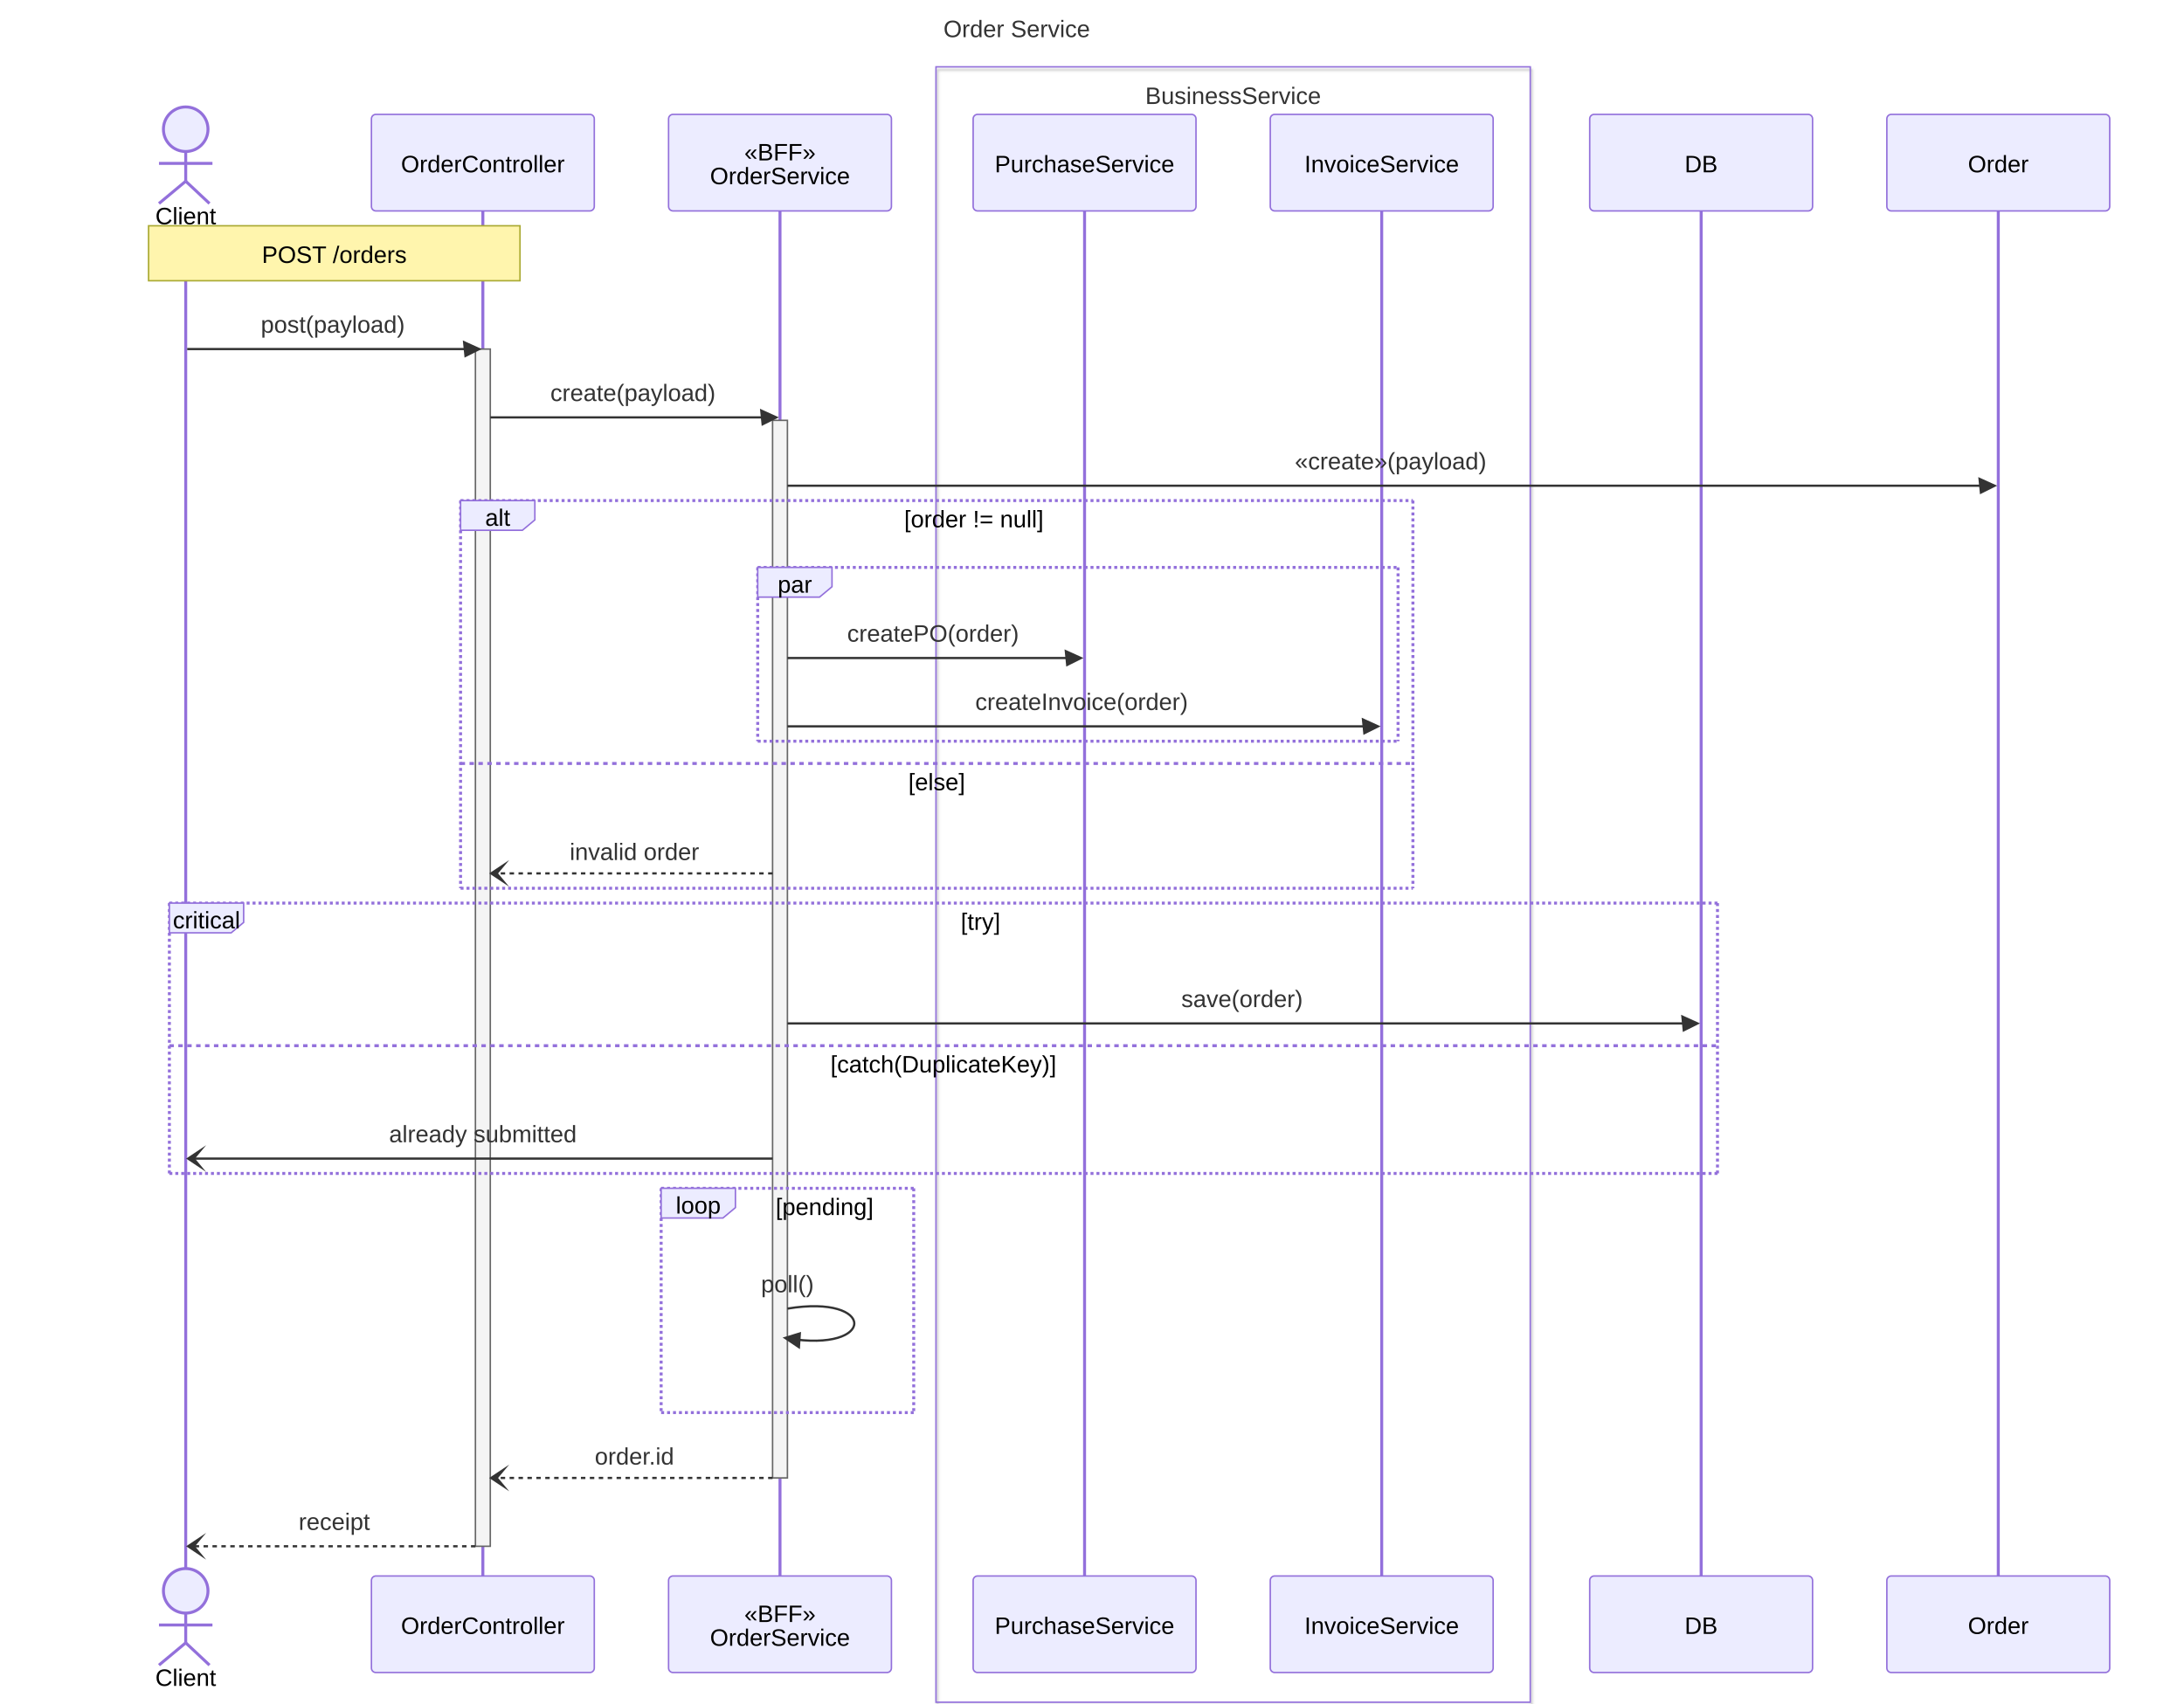
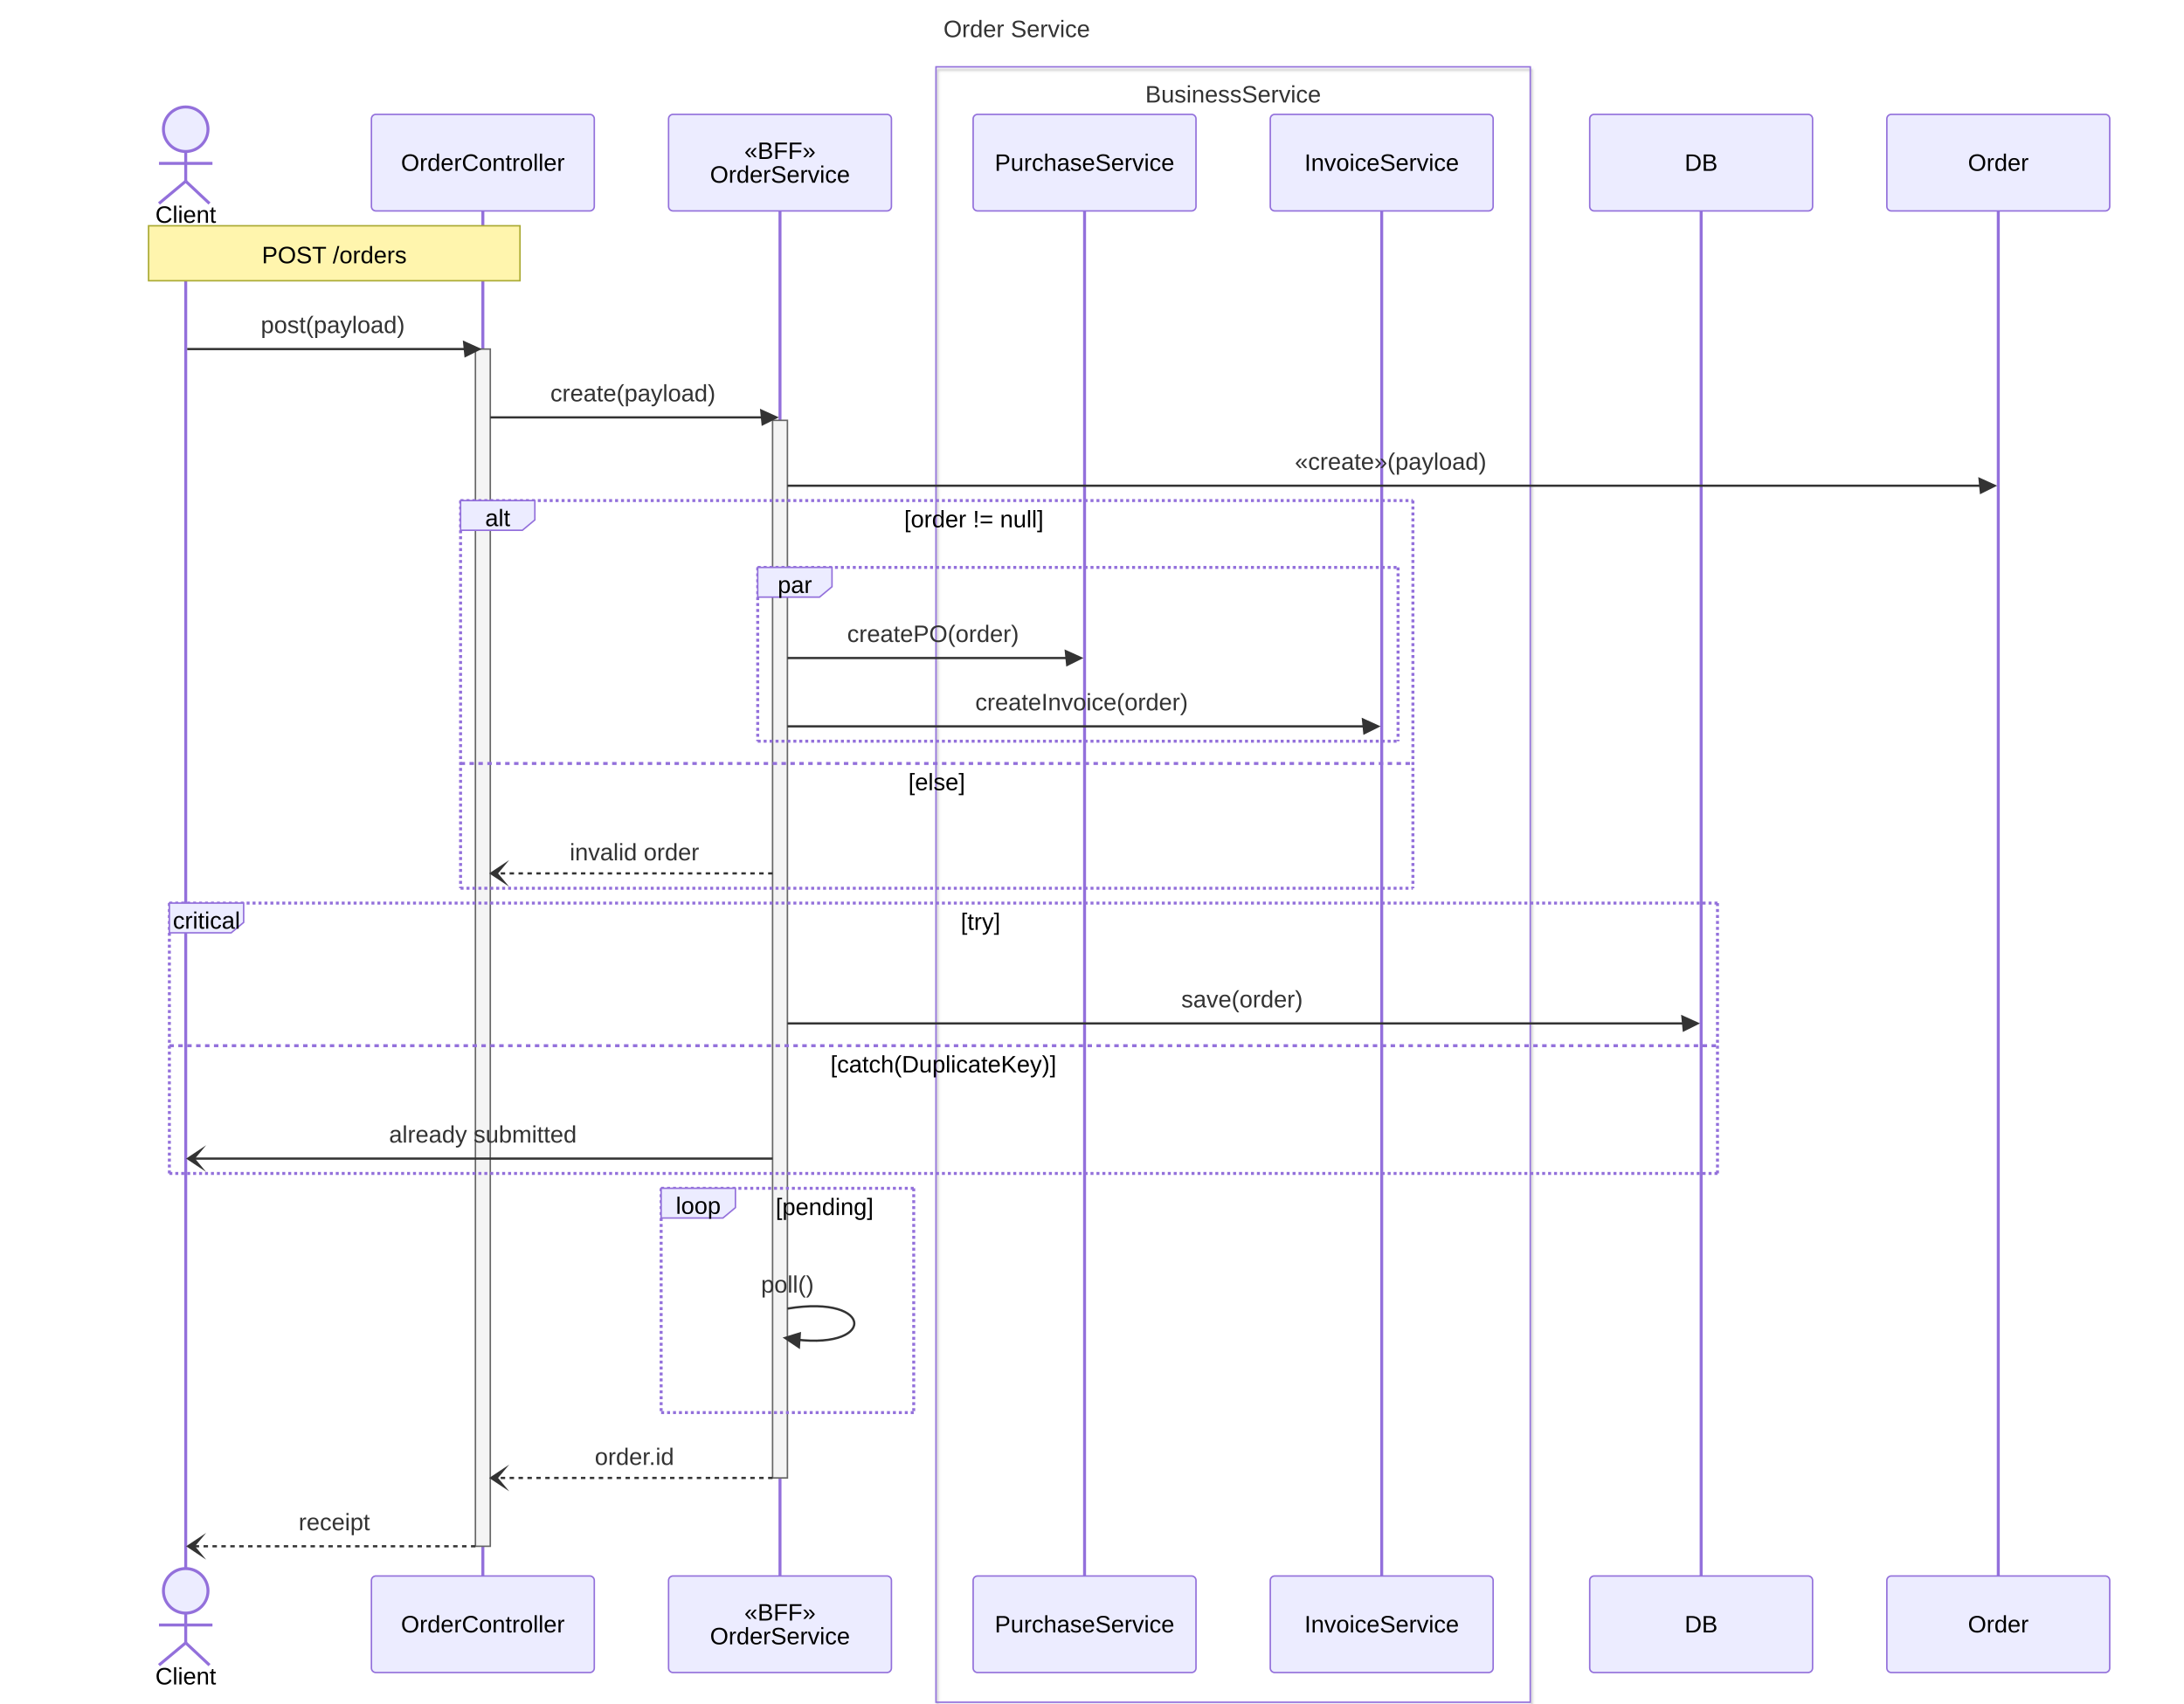
<svg xmlns="http://www.w3.org/2000/svg" id="my-svg" width="100%" class="zenuml" style="max-width: 1470px; background-color: white;" viewBox="-50 -50 1470 1147" role="graphics-document document" aria-roledescription="zenuml">
  <style>#my-svg{font-family:"trebuchet ms", verdana, arial, sans-serif;font-size:16px;}#my-svg text{font-family:"trebuchet ms", verdana, arial, sans-serif;}</style>
  <defs>
    <filter id="my-svg-shadow-0" x="-50%" y="-50%" width="200%" height="200%">
      <feDropShadow dx="1" dy="2" stdDeviation="1" flood-color="rgb(185,185,185)" flood-opacity="1" />
    </filter>
  </defs>
  <g>
    <g class="lowered">
      <g class="box">
        <rect class="rect" x="580" y="-5" width="400" height="1101" fill="none" stroke="#9370DB" stroke-width="1" filter="url(#my-svg-shadow-0)" />
-         <text x="780" y="20" text-anchor="middle" font-size="16" fill="#333">BusinessService</text>
+         <text x="780" y="19" text-anchor="middle" font-size="16" fill="#333">BusinessService</text>
      </g>
      <g class="actor">
        <rect class="actor" x="1220" y="1011" width="150" height="65" rx="3" ry="3" fill="#ECECFF" stroke="#9370DB" stroke-width="1" />
-         <text class="actor" x="1295" y="1050" text-anchor="middle" font-size="16" fill="black">Order</text>
+         <text class="actor" x="1295" y="1049" text-anchor="middle" font-size="16" fill="black">Order</text>
      </g>
      <g class="actor">
        <rect class="actor" x="1020" y="1011" width="150" height="65" rx="3" ry="3" fill="#ECECFF" stroke="#9370DB" stroke-width="1" />
-         <text class="actor" x="1095" y="1050" text-anchor="middle" font-size="16" fill="black">DB</text>
+         <text class="actor" x="1095" y="1049" text-anchor="middle" font-size="16" fill="black">DB</text>
      </g>
      <g class="actor">
        <rect class="actor" x="805" y="1011" width="150" height="65" rx="3" ry="3" fill="#ECECFF" stroke="#9370DB" stroke-width="1" />
-         <text class="actor" x="880" y="1050" text-anchor="middle" font-size="16" fill="black">InvoiceService</text>
+         <text class="actor" x="880" y="1049" text-anchor="middle" font-size="16" fill="black">InvoiceService</text>
      </g>
      <g class="actor">
        <rect class="actor" x="605" y="1011" width="150" height="65" rx="3" ry="3" fill="#ECECFF" stroke="#9370DB" stroke-width="1" />
-         <text class="actor" x="680" y="1050" text-anchor="middle" font-size="16" fill="black">PurchaseService</text>
+         <text class="actor" x="680" y="1049" text-anchor="middle" font-size="16" fill="black">PurchaseService</text>
      </g>
      <g class="actor">
        <rect class="actor" x="400" y="1011" width="150" height="65" rx="3" ry="3" fill="#ECECFF" stroke="#9370DB" stroke-width="1" />
-         <text class="actor" x="475" y="1042" text-anchor="middle" font-size="16" fill="black">«BFF»</text>
-         <text class="actor" x="475" y="1058" text-anchor="middle" font-size="16" fill="black">OrderService</text>
+         <text class="actor" x="475" y="1041" text-anchor="middle" font-size="16" fill="black">«BFF»</text>
+         <text class="actor" x="475" y="1057" text-anchor="middle" font-size="16" fill="black">OrderService</text>
      </g>
      <g class="actor">
        <rect class="actor" x="200" y="1011" width="150" height="65" rx="3" ry="3" fill="#ECECFF" stroke="#9370DB" stroke-width="1" />
-         <text class="actor" x="275" y="1050" text-anchor="middle" font-size="16" fill="black">OrderController</text>
+         <text class="actor" x="275" y="1049" text-anchor="middle" font-size="16" fill="black">OrderController</text>
      </g>
      <g class="actor">
        <path class="actor-line" d="M1295,92L1295,1011" fill="none" stroke="#9370DB" stroke-width="2" />
        <rect class="actor" x="1220" y="27" width="150" height="65" rx="3" ry="3" fill="#ECECFF" stroke="#9370DB" stroke-width="1" />
-         <text class="actor" x="1295" y="66" text-anchor="middle" font-size="16" fill="black">Order</text>
+         <text class="actor" x="1295" y="65" text-anchor="middle" font-size="16" fill="black">Order</text>
      </g>
      <g class="actor">
        <path class="actor-line" d="M1095,92L1095,1011" fill="none" stroke="#9370DB" stroke-width="2" />
        <rect class="actor" x="1020" y="27" width="150" height="65" rx="3" ry="3" fill="#ECECFF" stroke="#9370DB" stroke-width="1" />
-         <text class="actor" x="1095" y="66" text-anchor="middle" font-size="16" fill="black">DB</text>
+         <text class="actor" x="1095" y="65" text-anchor="middle" font-size="16" fill="black">DB</text>
      </g>
      <g class="actor">
        <path class="actor-line" d="M880,92L880,1011" fill="none" stroke="#9370DB" stroke-width="2" />
        <rect class="actor" x="805" y="27" width="150" height="65" rx="3" ry="3" fill="#ECECFF" stroke="#9370DB" stroke-width="1" />
-         <text class="actor" x="880" y="66" text-anchor="middle" font-size="16" fill="black">InvoiceService</text>
+         <text class="actor" x="880" y="65" text-anchor="middle" font-size="16" fill="black">InvoiceService</text>
      </g>
      <g class="actor">
        <path class="actor-line" d="M680,92L680,1011" fill="none" stroke="#9370DB" stroke-width="2" />
        <rect class="actor" x="605" y="27" width="150" height="65" rx="3" ry="3" fill="#ECECFF" stroke="#9370DB" stroke-width="1" />
-         <text class="actor" x="680" y="66" text-anchor="middle" font-size="16" fill="black">PurchaseService</text>
+         <text class="actor" x="680" y="65" text-anchor="middle" font-size="16" fill="black">PurchaseService</text>
      </g>
      <g class="actor">
        <path class="actor-line" d="M475,92L475,1011" fill="none" stroke="#9370DB" stroke-width="2" />
        <rect class="actor" x="400" y="27" width="150" height="65" rx="3" ry="3" fill="#ECECFF" stroke="#9370DB" stroke-width="1" />
-         <text class="actor" x="475" y="58" text-anchor="middle" font-size="16" fill="black">«BFF»</text>
-         <text class="actor" x="475" y="74" text-anchor="middle" font-size="16" fill="black">OrderService</text>
+         <text class="actor" x="475" y="57" text-anchor="middle" font-size="16" fill="black">«BFF»</text>
+         <text class="actor" x="475" y="73" text-anchor="middle" font-size="16" fill="black">OrderService</text>
      </g>
      <g class="actor">
        <path class="actor-line" d="M275,92L275,1011" fill="none" stroke="#9370DB" stroke-width="2" />
        <rect class="actor" x="200" y="27" width="150" height="65" rx="3" ry="3" fill="#ECECFF" stroke="#9370DB" stroke-width="1" />
-         <text class="actor" x="275" y="66" text-anchor="middle" font-size="16" fill="black">OrderController</text>
+         <text class="actor" x="275" y="65" text-anchor="middle" font-size="16" fill="black">OrderController</text>
      </g>
      <g class="actor-lifeline">
        <path class="actor-line" d="M75,107L75,1011" fill="none" stroke="#9370DB" stroke-width="2" />
      </g>
    </g>
    <g class="body">
      <g class="note">
        <rect class="note" x="50" y="102" width="250" height="37" fill="#fff5ad" stroke="#aaaa33" stroke-width="1" />
-         <text class="noteText" x="175" y="127" text-anchor="middle" font-size="16" fill="black">POST /orders</text>
+         <text class="noteText" x="175" y="127.219" text-anchor="middle" font-size="16" fill="black">POST /orders</text>
      </g>
      <g class="activation">
        <rect class="activation0" x="270" y="185" width="10" height="806" fill="#f4f4f4" stroke="#666" stroke-width="1" />
      </g>
      <g class="activation">
        <rect class="activation0" x="470" y="233" width="10" height="712" fill="#f4f4f4" stroke="#666" stroke-width="1" />
      </g>
      <g class="frame">
        <path class="loopLine" d="M460,332L891,332" fill="none" stroke="#9370DB" stroke-width="2" stroke-dasharray="2 2" />
        <path class="loopLine" d="M891,332L891,449" fill="none" stroke="#9370DB" stroke-width="2" stroke-dasharray="2 2" />
        <path class="loopLine" d="M460,449L891,449" fill="none" stroke="#9370DB" stroke-width="2" stroke-dasharray="2 2" />
        <path class="loopLine" d="M460,332L460,449" fill="none" stroke="#9370DB" stroke-width="2" stroke-dasharray="2 2" />
        <path class="labelBox" d="M460,332L510,332L510,345L501.6,352L460,352Z" fill="#ECECFF" stroke="#9370DB" stroke-width="1" />
-         <text class="labelText" x="485" y="349" text-anchor="middle" font-size="16" fill="black">par</text>
+         <text class="labelText" x="485" y="349.219" text-anchor="middle" font-size="16" fill="black">par</text>
      </g>
      <g class="frame">
        <path class="loopLine" d="M260,287L901,287" fill="none" stroke="#9370DB" stroke-width="2" stroke-dasharray="2 2" />
        <path class="loopLine" d="M901,287L901,548" fill="none" stroke="#9370DB" stroke-width="2" stroke-dasharray="2 2" />
        <path class="loopLine" d="M260,548L901,548" fill="none" stroke="#9370DB" stroke-width="2" stroke-dasharray="2 2" />
        <path class="loopLine" d="M260,287L260,548" fill="none" stroke="#9370DB" stroke-width="2" stroke-dasharray="2 2" />
        <path class="loopLine" d="M260,464L901,464" fill="none" stroke="#9370DB" stroke-width="2" stroke-dasharray="3 3" />
        <path class="labelBox" d="M260,287L310,287L310,300L301.6,307L260,307Z" fill="#ECECFF" stroke="#9370DB" stroke-width="1" />
-         <text class="labelText" x="285" y="304" text-anchor="middle" font-size="16" fill="black">alt</text>
+         <text class="labelText" x="285" y="304.219" text-anchor="middle" font-size="16" fill="black">alt</text>
        <text class="loopText" x="605.5" y="305" text-anchor="middle" font-size="16" fill="black">[order != null]</text>
        <text class="sectionTitle" x="580.5" y="482" text-anchor="middle" font-size="16" fill="black">[else]</text>
      </g>
      <g class="frame">
        <path class="loopLine" d="M64,558L1106,558" fill="none" stroke="#9370DB" stroke-width="2" stroke-dasharray="2 2" />
        <path class="loopLine" d="M1106,558L1106,740" fill="none" stroke="#9370DB" stroke-width="2" stroke-dasharray="2 2" />
        <path class="loopLine" d="M64,740L1106,740" fill="none" stroke="#9370DB" stroke-width="2" stroke-dasharray="2 2" />
        <path class="loopLine" d="M64,558L64,740" fill="none" stroke="#9370DB" stroke-width="2" stroke-dasharray="2 2" />
        <path class="loopLine" d="M64,654L1106,654" fill="none" stroke="#9370DB" stroke-width="2" stroke-dasharray="3 3" />
        <path class="labelBox" d="M64,558L114,558L114,571L105.6,578L64,578Z" fill="#ECECFF" stroke="#9370DB" stroke-width="1" />
-         <text class="labelText" x="89" y="575" text-anchor="middle" font-size="16" fill="black">critical</text>
+         <text class="labelText" x="89" y="575.219" text-anchor="middle" font-size="16" fill="black">critical</text>
        <text class="loopText" x="610" y="576" text-anchor="middle" font-size="16" fill="black">[try]</text>
        <text class="sectionTitle" x="585" y="672" text-anchor="middle" font-size="16" fill="black">[catch(DuplicateKey)]</text>
      </g>
      <g class="frame">
        <path class="loopLine" d="M395,750L565,750" fill="none" stroke="#9370DB" stroke-width="2" stroke-dasharray="2 2" />
        <path class="loopLine" d="M565,750L565,901" fill="none" stroke="#9370DB" stroke-width="2" stroke-dasharray="2 2" />
        <path class="loopLine" d="M395,901L565,901" fill="none" stroke="#9370DB" stroke-width="2" stroke-dasharray="2 2" />
        <path class="loopLine" d="M395,750L395,901" fill="none" stroke="#9370DB" stroke-width="2" stroke-dasharray="2 2" />
        <path class="labelBox" d="M395,750L445,750L445,763L436.6,770L395,770Z" fill="#ECECFF" stroke="#9370DB" stroke-width="1" />
-         <text class="labelText" x="420" y="767" text-anchor="middle" font-size="16" fill="black">loop</text>
+         <text class="labelText" x="420" y="767.219" text-anchor="middle" font-size="16" fill="black">loop</text>
        <text class="loopText" x="505" y="768" text-anchor="middle" font-size="16" fill="black">[pending]</text>
      </g>
      <g class="actor-man">
        <path d="M75,52L75,72" fill="none" stroke="#9370DB" stroke-width="2" />
        <path d="M57,60L93,60" fill="none" stroke="#9370DB" stroke-width="2" />
        <path d="M57,87L75,72" fill="none" stroke="#9370DB" stroke-width="2" />
        <path d="M75,72L91,87" fill="none" stroke="#9370DB" stroke-width="2" />
        <circle cx="75" cy="37" r="15" fill="#ECECFF" stroke="#9370DB" stroke-width="2" />
-         <text class="actor" x="75" y="101" text-anchor="middle" font-size="16" fill="black">Client</text>
-       </g>
-       <g class="message">
-         <text class="messageText" x="174" y="174" text-anchor="middle" font-size="16" fill="#333">post(payload)</text>
+         <text class="actor" x="75" y="100" text-anchor="middle" font-size="16" fill="black">Client</text>
+       </g>
+       <g class="message">
+         <text class="messageText" x="174" y="174.219" text-anchor="middle" font-size="16" fill="#333">post(payload)</text>
        <path class="messageLine0" d="M76,185L271,185" fill="none" stroke="#333" stroke-width="1.5" />
        <path class="arrowhead" d="M262.1,180L273.1,185L263.1,190Z" fill="#333" stroke="#333" stroke-width="1" />
      </g>
      <g class="message">
-         <text class="messageText" x="376" y="220" text-anchor="middle" font-size="16" fill="#333">create(payload)</text>
+         <text class="messageText" x="376" y="220.219" text-anchor="middle" font-size="16" fill="#333">create(payload)</text>
        <path class="messageLine0" d="M280,231L471,231" fill="none" stroke="#333" stroke-width="1.5" />
        <path class="arrowhead" d="M462.1,226L473.1,231L463.1,236Z" fill="#333" stroke="#333" stroke-width="1" />
      </g>
      <g class="message">
-         <text class="messageText" x="886" y="266" text-anchor="middle" font-size="16" fill="#333">«create»(payload)</text>
+         <text class="messageText" x="886" y="266.219" text-anchor="middle" font-size="16" fill="#333">«create»(payload)</text>
        <path class="messageLine0" d="M480,277L1291,277" fill="none" stroke="#333" stroke-width="1.5" />
        <path class="arrowhead" d="M1282.1,272L1293.1,277L1283.1,282Z" fill="#333" stroke="#333" stroke-width="1" />
      </g>
      <g class="message">
-         <text class="messageText" x="578" y="382" text-anchor="middle" font-size="16" fill="#333">createPO(order)</text>
+         <text class="messageText" x="578" y="382.219" text-anchor="middle" font-size="16" fill="#333">createPO(order)</text>
        <path class="messageLine0" d="M480,393L676,393" fill="none" stroke="#333" stroke-width="1.5" />
        <path class="arrowhead" d="M667.1,388L678.1,393L668.1,398Z" fill="#333" stroke="#333" stroke-width="1" />
      </g>
      <g class="message">
-         <text class="messageText" x="678" y="428" text-anchor="middle" font-size="16" fill="#333">createInvoice(order)</text>
+         <text class="messageText" x="678" y="428.219" text-anchor="middle" font-size="16" fill="#333">createInvoice(order)</text>
        <path class="messageLine0" d="M480,439L876,439" fill="none" stroke="#333" stroke-width="1.5" />
        <path class="arrowhead" d="M867.1,434L878.1,439L868.1,444Z" fill="#333" stroke="#333" stroke-width="1" />
      </g>
      <g class="message">
-         <text class="messageText" x="377" y="529" text-anchor="middle" font-size="16" fill="#333">invalid order</text>
+         <text class="messageText" x="377" y="529.219" text-anchor="middle" font-size="16" fill="#333">invalid order</text>
        <path class="messageLine1" d="M470,538L283,538" fill="none" stroke="#333" stroke-width="1.5" stroke-dasharray="3 3" />
        <path d="M279.25,538L292.75,529L285.25,538L292.75,547Z" fill="#333" stroke="none" />
      </g>
      <g class="message">
-         <text class="messageText" x="786" y="628" text-anchor="middle" font-size="16" fill="#333">save(order)</text>
+         <text class="messageText" x="786" y="628.219" text-anchor="middle" font-size="16" fill="#333">save(order)</text>
        <path class="messageLine0" d="M480,639L1091,639" fill="none" stroke="#333" stroke-width="1.5" />
        <path class="arrowhead" d="M1082.1,634L1093.1,639L1083.1,644Z" fill="#333" stroke="#333" stroke-width="1" />
      </g>
      <g class="message">
-         <text class="messageText" x="275" y="719" text-anchor="middle" font-size="16" fill="#333">already submitted</text>
+         <text class="messageText" x="275" y="719.219" text-anchor="middle" font-size="16" fill="#333">already submitted</text>
        <path class="messageLine0" d="M470,730L79,730" fill="none" stroke="#333" stroke-width="1.5" />
        <path d="M75.25,730L88.75,721L81.25,730L88.75,739Z" fill="#333" stroke="none" />
      </g>
      <g class="message">
-         <text class="messageText" x="480" y="820" text-anchor="middle" font-size="16" fill="#333">poll()</text>
+         <text class="messageText" x="480" y="820.219" text-anchor="middle" font-size="16" fill="#333">poll()</text>
        <path class="messageLine0" d="M480,831C540,821,540,861,480,851" fill="none" stroke="#333" stroke-width="1.5" />
        <path class="arrowhead" d="M487.957,857.395L477.929,850.655L488.615,847.367Z" fill="#333" stroke="#333" stroke-width="1" />
      </g>
      <g class="message">
-         <text class="messageText" x="377" y="936" text-anchor="middle" font-size="16" fill="#333">order.id</text>
+         <text class="messageText" x="377" y="936.219" text-anchor="middle" font-size="16" fill="#333">order.id</text>
        <path class="messageLine1" d="M470,945L283,945" fill="none" stroke="#333" stroke-width="1.5" stroke-dasharray="3 3" />
        <path d="M279.25,945L292.75,936L285.25,945L292.75,954Z" fill="#333" stroke="none" />
      </g>
      <g class="message">
-         <text class="messageText" x="175" y="980" text-anchor="middle" font-size="16" fill="#333">receipt</text>
+         <text class="messageText" x="175" y="980.219" text-anchor="middle" font-size="16" fill="#333">receipt</text>
        <path class="messageLine1" d="M270,991L79,991" fill="none" stroke="#333" stroke-width="1.5" stroke-dasharray="3 3" />
        <path d="M75.25,991L88.75,982L81.25,991L88.75,1000Z" fill="#333" stroke="none" />
      </g>
      <g class="actor-man">
        <path d="M75,1036L75,1056" fill="none" stroke="#9370DB" stroke-width="2" />
        <path d="M57,1044L93,1044" fill="none" stroke="#9370DB" stroke-width="2" />
        <path d="M57,1071L75,1056" fill="none" stroke="#9370DB" stroke-width="2" />
        <path d="M75,1056L91,1071" fill="none" stroke="#9370DB" stroke-width="2" />
        <circle cx="75" cy="1021" r="15" fill="#ECECFF" stroke="#9370DB" stroke-width="2" />
-         <text class="actor" x="75" y="1085" text-anchor="middle" font-size="16" fill="black">Client</text>
+         <text class="actor" x="75" y="1084" text-anchor="middle" font-size="16" fill="black">Client</text>
      </g>
    </g>
    <g class="title">
      <text x="585" y="-25" text-anchor="start" font-size="16" fill="#333">Order Service</text>
    </g>
  </g>
</svg>
